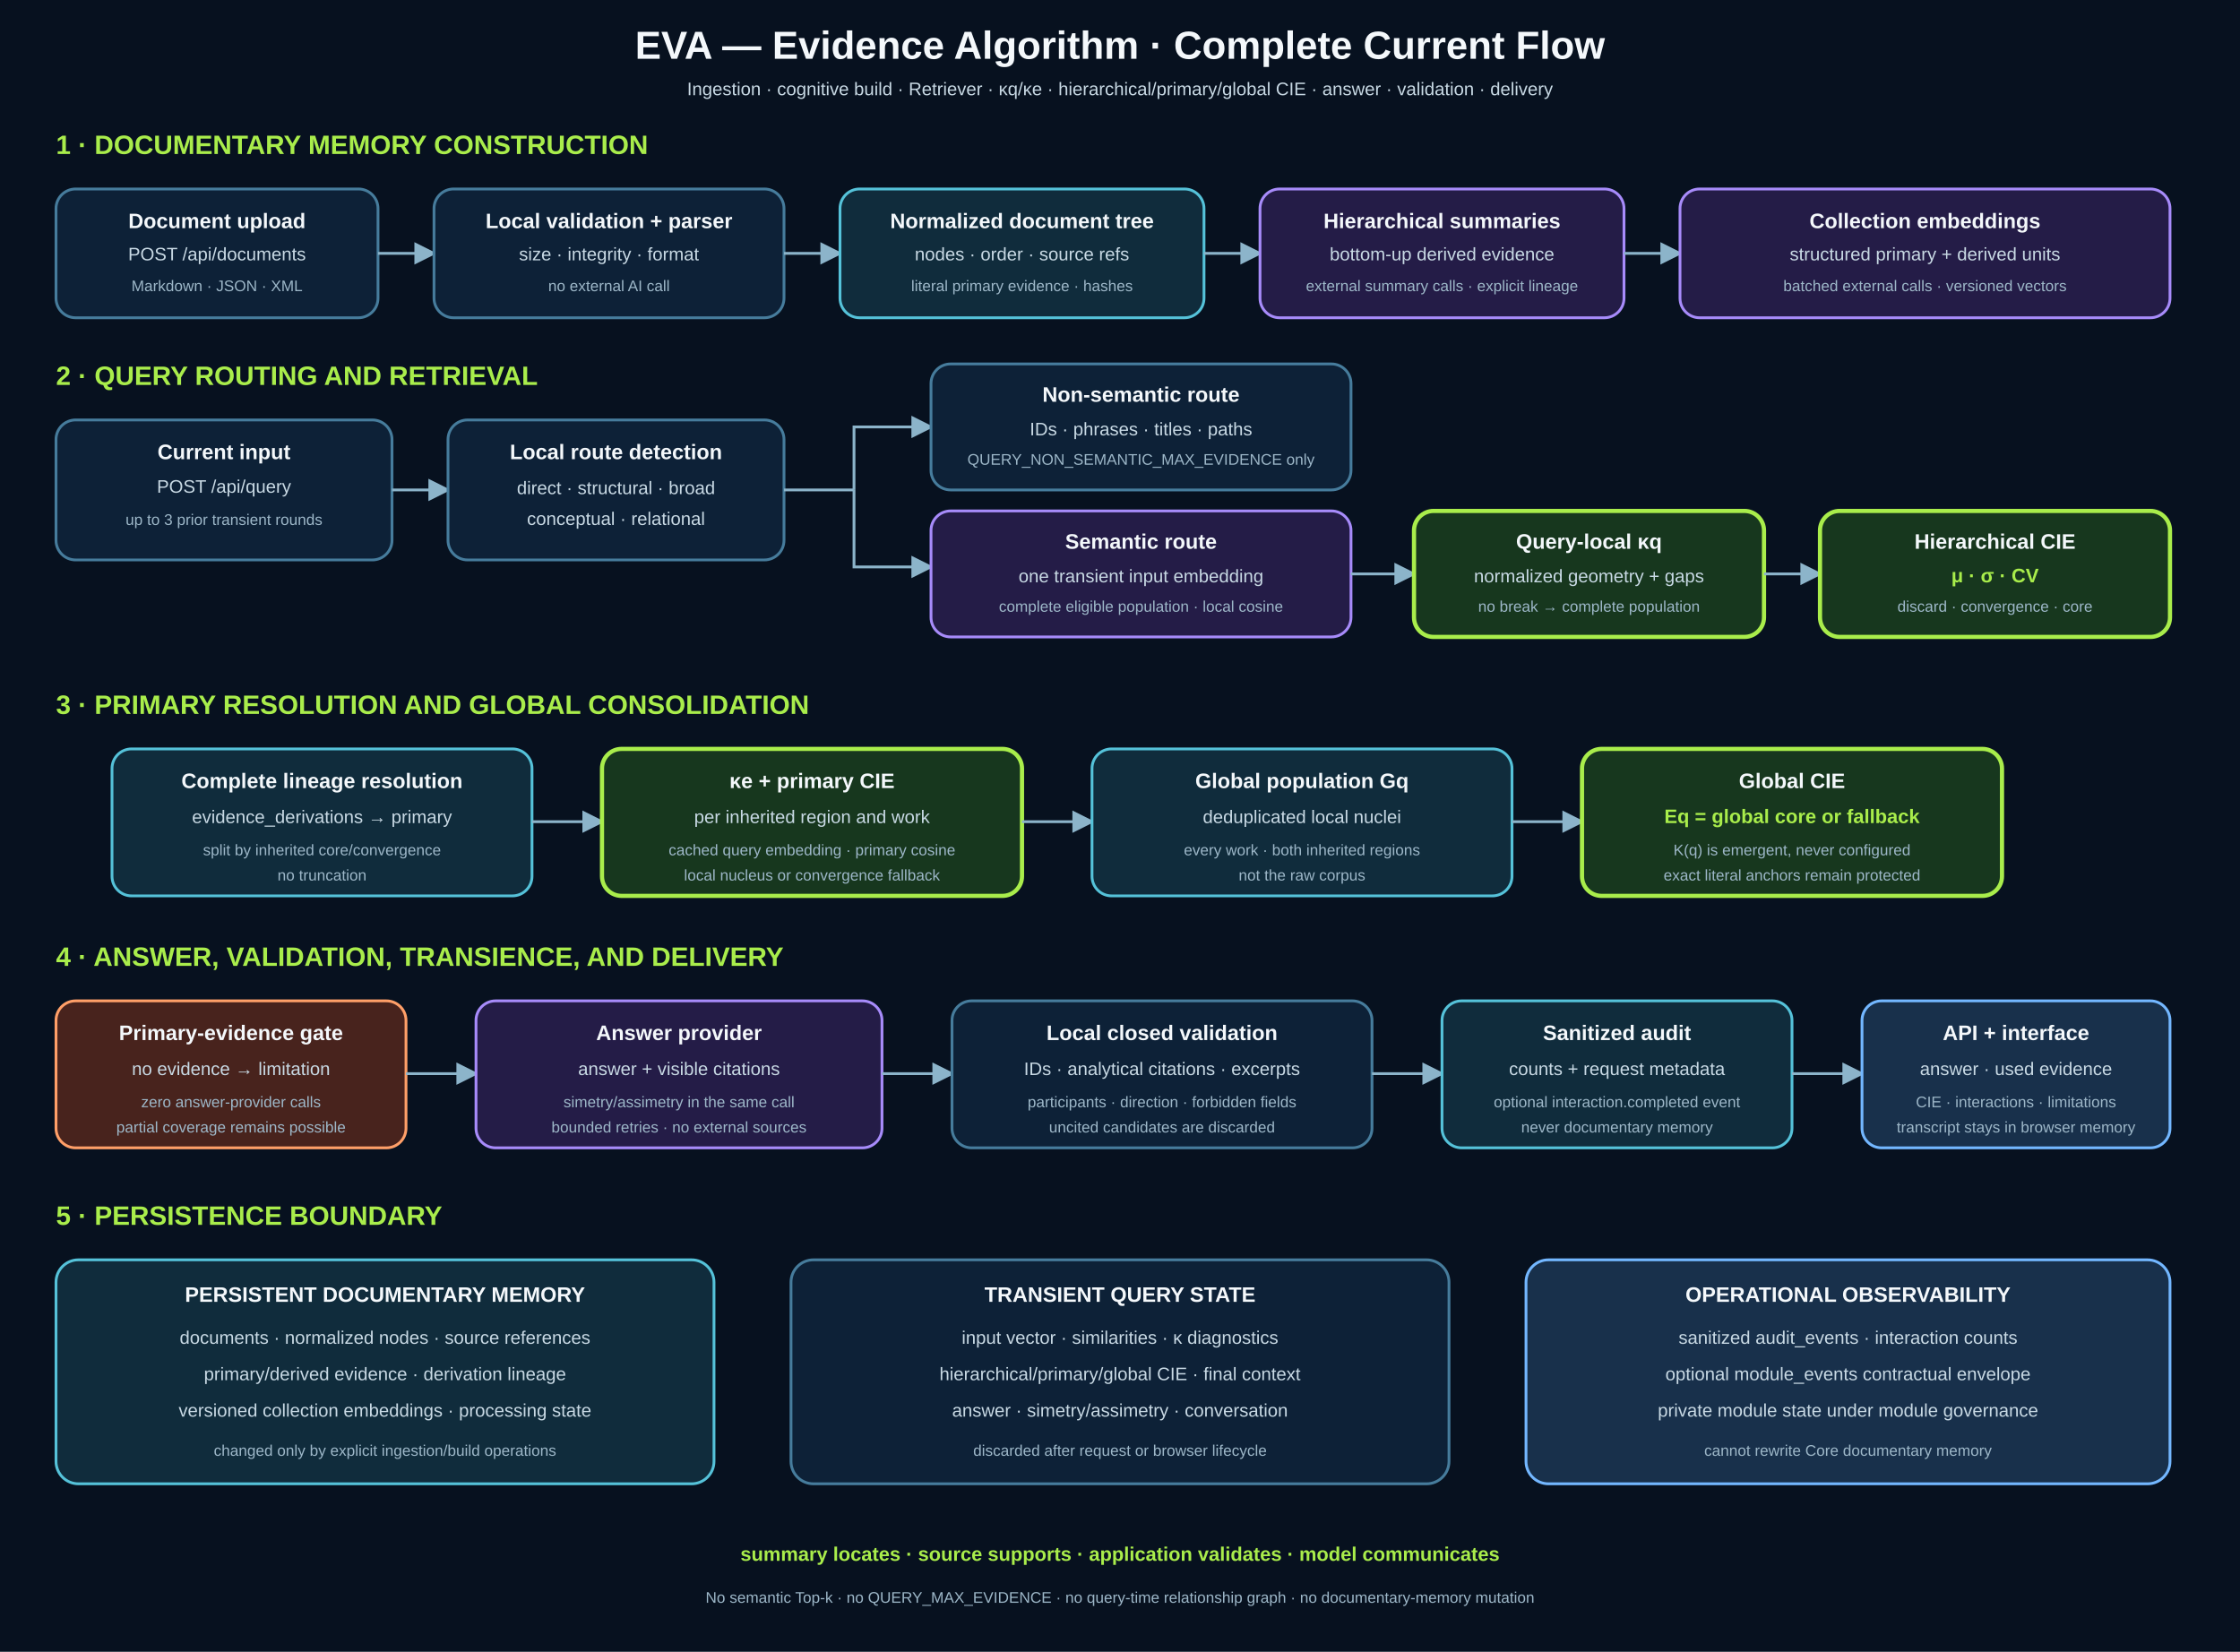
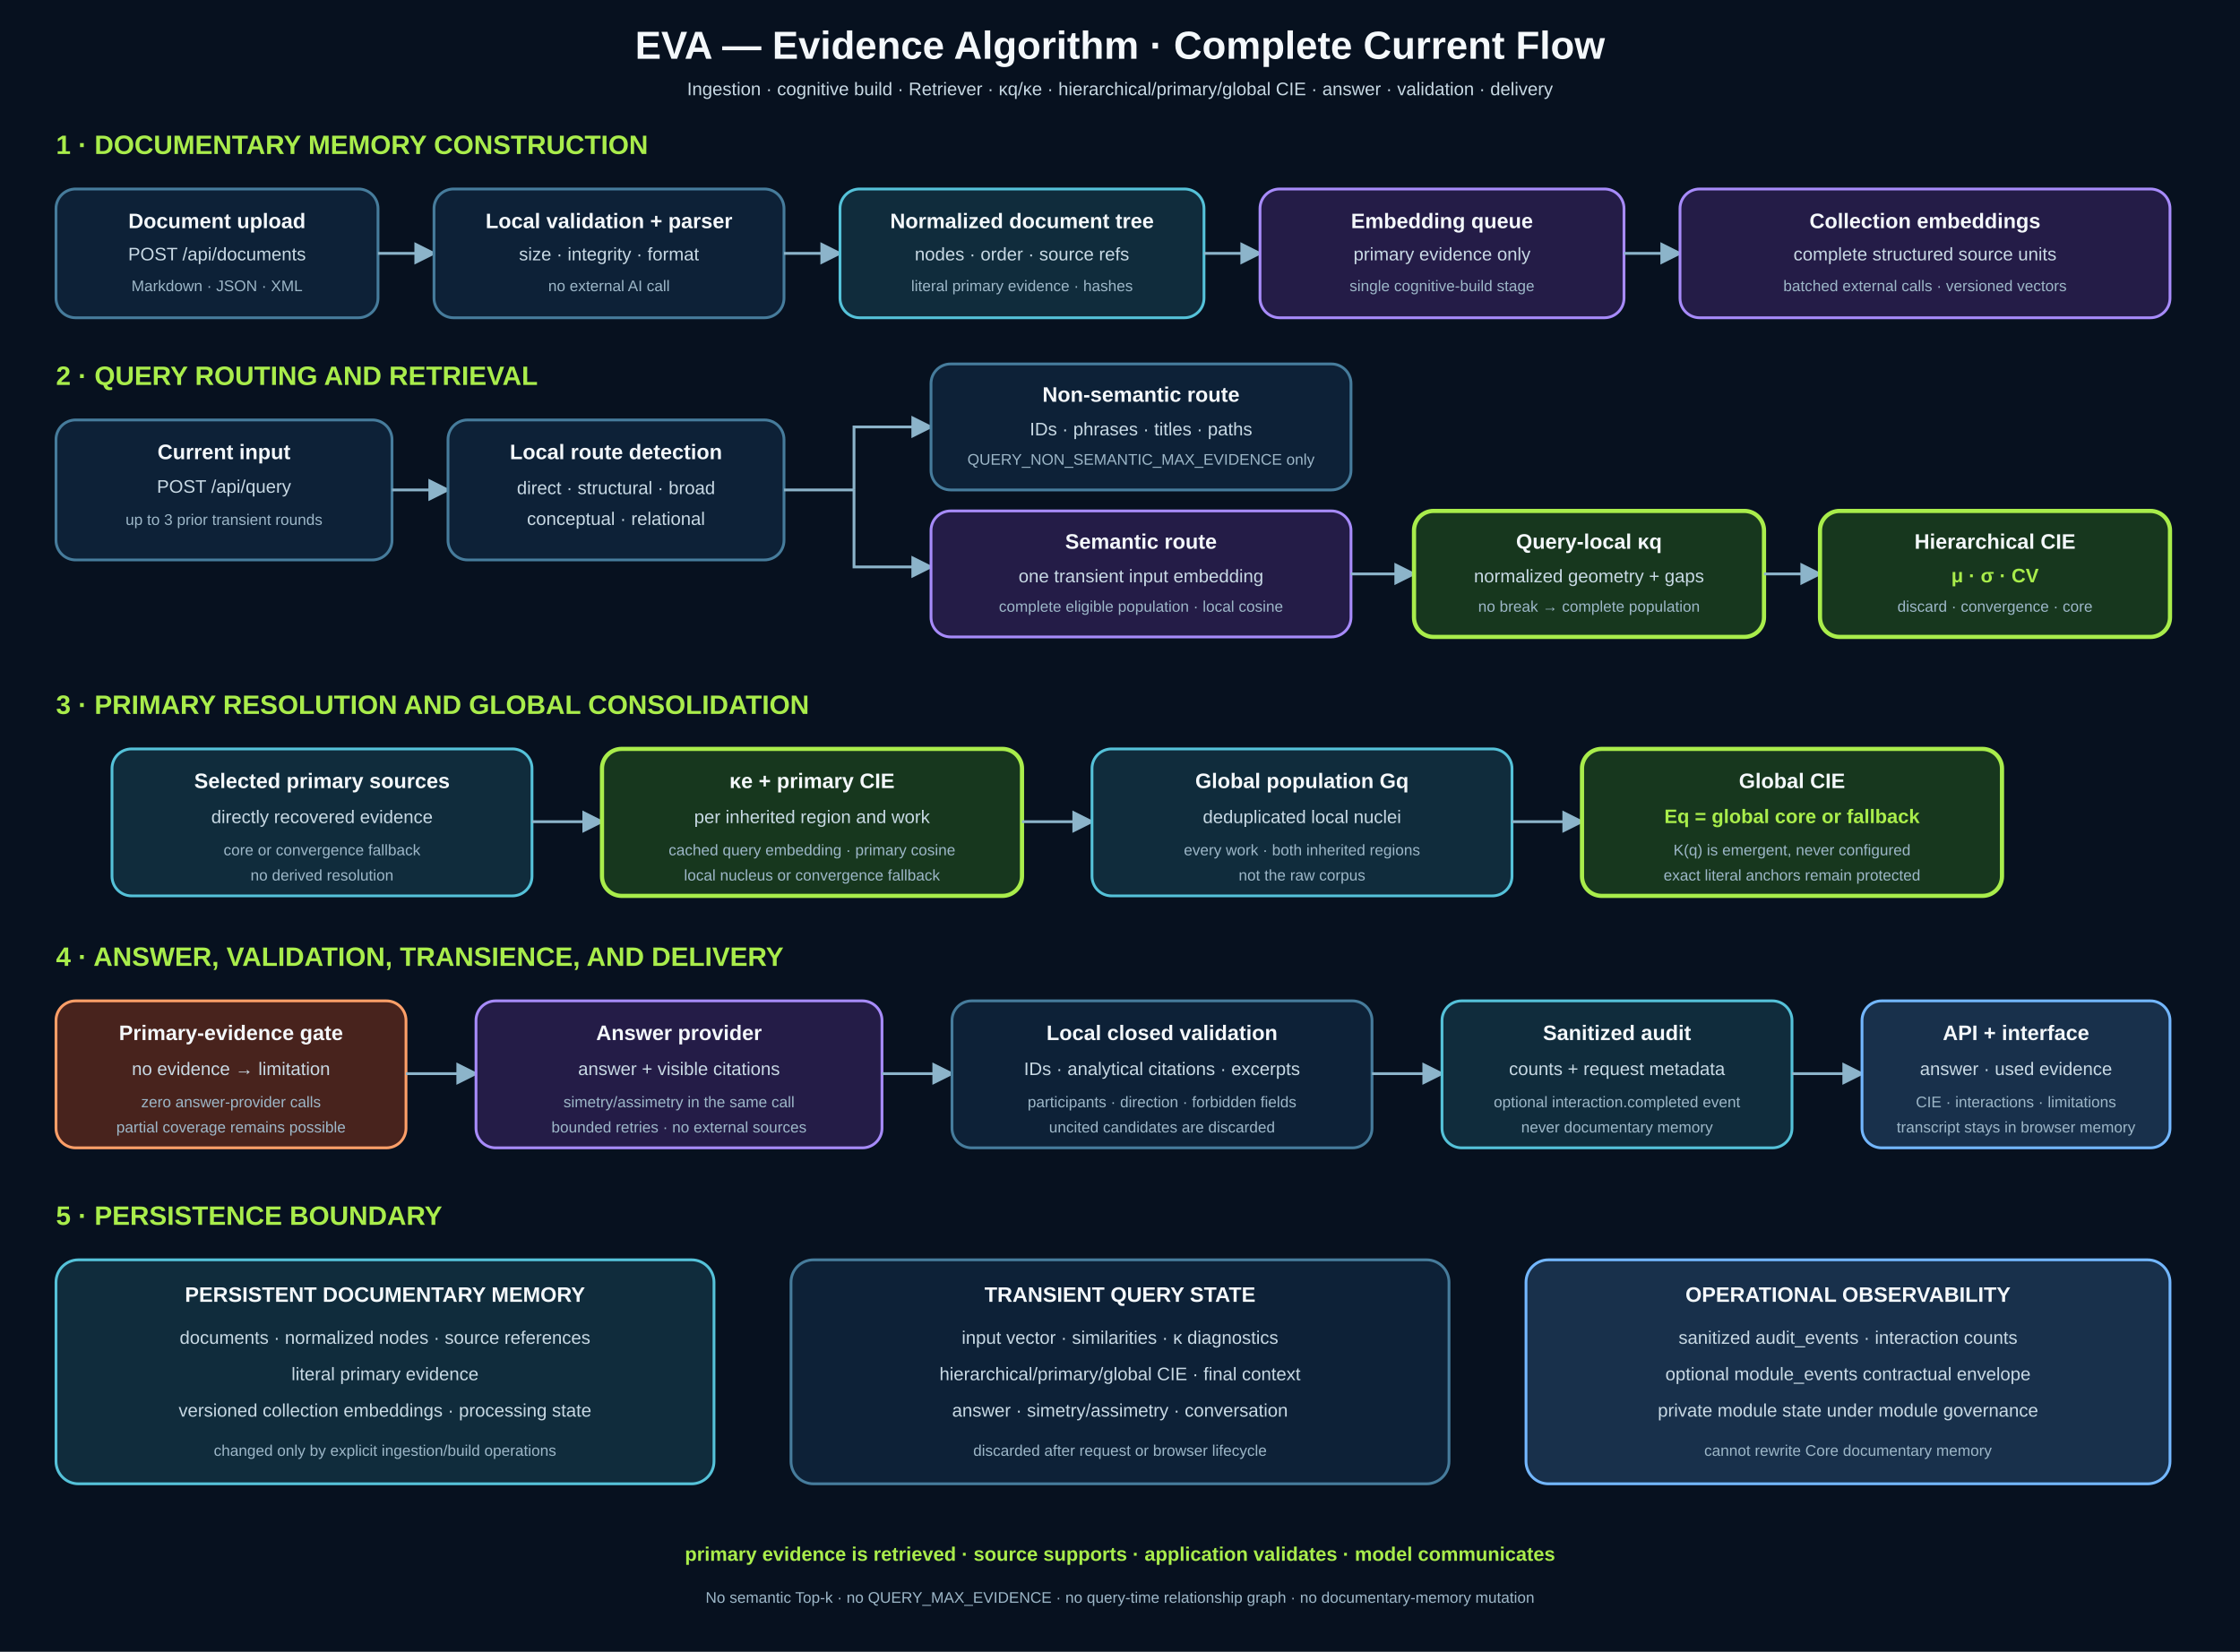
<svg xmlns="http://www.w3.org/2000/svg" width="1600" height="1180" viewBox="0 0 1600 1180" role="img" aria-labelledby="title desc">
  <defs>
    <style>
      .bg{fill:#07111f}.panel{fill:#0d2137;stroke:#467c9c;stroke-width:2}.ai{fill:#241c47;stroke:#a78bfa;stroke-width:2}.cie{fill:#17371e;stroke:#a9ed4b;stroke-width:3}.db{fill:#102c3c;stroke:#55c2d9;stroke-width:2}.warn{fill:#48231d;stroke:#ff9f68;stroke-width:2}.out{fill:#18304b;stroke:#73b7ff;stroke-width:2}.line{fill:none;stroke:#8cb4ca;stroke-width:2;marker-end:url(#arrow)}.branch{fill:none;stroke:#8cb4ca;stroke-width:2}.title{font:700 28px Arial;fill:#f4f8fb}.section{font:700 19px Arial;fill:#a9ed4b}.label{font:700 15px Arial;fill:#f4f8fb}.text{font:13px Arial;fill:#c8d9e4}.tiny{font:11px Arial;fill:#9db7c8}.accent{font:700 14px Arial;fill:#a9ed4b}
    </style>
    <marker id="arrow" markerWidth="8" markerHeight="8" refX="7" refY="4" orient="auto">
      <path d="M0 0L8 4L0 8Z" fill="#8cb4ca" />
    </marker>
  </defs>
  <rect width="1600" height="1180" class="bg" />
  <text x="800" y="42" text-anchor="middle" class="title">EVA — Evidence Algorithm · Complete Current Flow</text>
  <text x="800" y="68" text-anchor="middle" class="text">Ingestion · cognitive build · Retriever · κq/κe · hierarchical/primary/global CIE · answer · validation · delivery</text>
  <text x="40" y="110" class="section">1 · DOCUMENTARY MEMORY CONSTRUCTION</text>
  <g transform="translate(40 135)">
    <rect width="230" height="92" rx="14" class="panel" />
    <text x="115" y="28" text-anchor="middle" class="label">Document upload</text>
    <text x="115" y="51" text-anchor="middle" class="text">POST /api/documents</text>
    <text x="115" y="73" text-anchor="middle" class="tiny">Markdown · JSON · XML</text>
  </g>
  <path d="M270 181H310" class="line" />
  <g transform="translate(310 135)">
    <rect width="250" height="92" rx="14" class="panel" />
    <text x="125" y="28" text-anchor="middle" class="label">Local validation + parser</text>
    <text x="125" y="51" text-anchor="middle" class="text">size · integrity · format</text>
    <text x="125" y="73" text-anchor="middle" class="tiny">no external AI call</text>
  </g>
  <path d="M560 181H600" class="line" />
  <g transform="translate(600 135)">
    <rect width="260" height="92" rx="14" class="db" />
    <text x="130" y="28" text-anchor="middle" class="label">Normalized document tree</text>
    <text x="130" y="51" text-anchor="middle" class="text">nodes · order · source refs</text>
    <text x="130" y="73" text-anchor="middle" class="tiny">literal primary evidence · hashes</text>
  </g>
  <path d="M860 181H900" class="line" />
  <g transform="translate(900 135)">
    <rect width="260" height="92" rx="14" class="ai" />
-     <text x="130" y="28" text-anchor="middle" class="label">Hierarchical summaries</text>
-     <text x="130" y="51" text-anchor="middle" class="text">bottom-up derived evidence</text>
-     <text x="130" y="73" text-anchor="middle" class="tiny">external summary calls · explicit lineage</text>
+     <text x="130" y="28" text-anchor="middle" class="label">Embedding queue</text>
+     <text x="130" y="51" text-anchor="middle" class="text">primary evidence only</text>
+     <text x="130" y="73" text-anchor="middle" class="tiny">single cognitive-build stage</text>
  </g>
  <path d="M1160 181H1200" class="line" />
  <g transform="translate(1200 135)">
    <rect width="350" height="92" rx="14" class="ai" />
    <text x="175" y="28" text-anchor="middle" class="label">Collection embeddings</text>
-     <text x="175" y="51" text-anchor="middle" class="text">structured primary + derived units</text>
+     <text x="175" y="51" text-anchor="middle" class="text">complete structured source units</text>
    <text x="175" y="73" text-anchor="middle" class="tiny">batched external calls · versioned vectors</text>
  </g>
  <text x="40" y="275" class="section">2 · QUERY ROUTING AND RETRIEVAL</text>
  <g transform="translate(40 300)">
    <rect width="240" height="100" rx="14" class="panel" />
    <text x="120" y="28" text-anchor="middle" class="label">Current input</text>
    <text x="120" y="52" text-anchor="middle" class="text">POST /api/query</text>
    <text x="120" y="75" text-anchor="middle" class="tiny">up to 3 prior transient rounds</text>
  </g>
  <path d="M280 350H320" class="line" />
  <g transform="translate(320 300)">
    <rect width="240" height="100" rx="14" class="panel" />
    <text x="120" y="28" text-anchor="middle" class="label">Local route detection</text>
    <text x="120" y="53" text-anchor="middle" class="text">direct · structural · broad</text>
    <text x="120" y="75" text-anchor="middle" class="text">conceptual · relational</text>
  </g>
  <path d="M560 350H610" class="branch" />
  <path d="M610 350V305H665" class="line" />
  <path d="M610 350V405H665" class="line" />
  <g transform="translate(665 260)">
    <rect width="300" height="90" rx="14" class="panel" />
    <text x="150" y="27" text-anchor="middle" class="label">Non-semantic route</text>
    <text x="150" y="51" text-anchor="middle" class="text">IDs · phrases · titles · paths</text>
    <text x="150" y="72" text-anchor="middle" class="tiny">QUERY_NON_SEMANTIC_MAX_EVIDENCE only</text>
  </g>
  <g transform="translate(665 365)">
    <rect width="300" height="90" rx="14" class="ai" />
    <text x="150" y="27" text-anchor="middle" class="label">Semantic route</text>
    <text x="150" y="51" text-anchor="middle" class="text">one transient input embedding</text>
    <text x="150" y="72" text-anchor="middle" class="tiny">complete eligible population · local cosine</text>
  </g>
  <path d="M965 410H1010" class="line" />
  <g transform="translate(1010 365)">
    <rect width="250" height="90" rx="14" class="cie" />
    <text x="125" y="27" text-anchor="middle" class="label">Query-local κq</text>
    <text x="125" y="51" text-anchor="middle" class="text">normalized geometry + gaps</text>
    <text x="125" y="72" text-anchor="middle" class="tiny">no break → complete population</text>
  </g>
  <path d="M1260 410H1300" class="line" />
  <g transform="translate(1300 365)">
    <rect width="250" height="90" rx="14" class="cie" />
    <text x="125" y="27" text-anchor="middle" class="label">Hierarchical CIE</text>
    <text x="125" y="51" text-anchor="middle" class="accent">μ · σ · CV</text>
    <text x="125" y="72" text-anchor="middle" class="tiny">discard · convergence · core</text>
  </g>
  <text x="40" y="510" class="section">3 · PRIMARY RESOLUTION AND GLOBAL CONSOLIDATION</text>
  <g transform="translate(80 535)">
    <rect width="300" height="105" rx="14" class="db" />
-     <text x="150" y="28" text-anchor="middle" class="label">Complete lineage resolution</text>
-     <text x="150" y="53" text-anchor="middle" class="text">evidence_derivations → primary</text>
-     <text x="150" y="76" text-anchor="middle" class="tiny">split by inherited core/convergence</text>
-     <text x="150" y="94" text-anchor="middle" class="tiny">no truncation</text>
+     <text x="150" y="28" text-anchor="middle" class="label">Selected primary sources</text>
+     <text x="150" y="53" text-anchor="middle" class="text">directly recovered evidence</text>
+     <text x="150" y="76" text-anchor="middle" class="tiny">core or convergence fallback</text>
+     <text x="150" y="94" text-anchor="middle" class="tiny">no derived resolution</text>
  </g>
  <path d="M380 587H430" class="line" />
  <g transform="translate(430 535)">
    <rect width="300" height="105" rx="14" class="cie" />
    <text x="150" y="28" text-anchor="middle" class="label">κe + primary CIE</text>
    <text x="150" y="53" text-anchor="middle" class="text">per inherited region and work</text>
    <text x="150" y="76" text-anchor="middle" class="tiny">cached query embedding · primary cosine</text>
    <text x="150" y="94" text-anchor="middle" class="tiny">local nucleus or convergence fallback</text>
  </g>
  <path d="M730 587H780" class="line" />
  <g transform="translate(780 535)">
    <rect width="300" height="105" rx="14" class="db" />
    <text x="150" y="28" text-anchor="middle" class="label">Global population Gq</text>
    <text x="150" y="53" text-anchor="middle" class="text">deduplicated local nuclei</text>
    <text x="150" y="76" text-anchor="middle" class="tiny">every work · both inherited regions</text>
    <text x="150" y="94" text-anchor="middle" class="tiny">not the raw corpus</text>
  </g>
  <path d="M1080 587H1130" class="line" />
  <g transform="translate(1130 535)">
    <rect width="300" height="105" rx="14" class="cie" />
    <text x="150" y="28" text-anchor="middle" class="label">Global CIE</text>
    <text x="150" y="53" text-anchor="middle" class="accent">Eq = global core or fallback</text>
    <text x="150" y="76" text-anchor="middle" class="tiny">K(q) is emergent, never configured</text>
    <text x="150" y="94" text-anchor="middle" class="tiny">exact literal anchors remain protected</text>
  </g>
  <text x="40" y="690" class="section">4 · ANSWER, VALIDATION, TRANSIENCE, AND DELIVERY</text>
  <g transform="translate(40 715)">
    <rect width="250" height="105" rx="14" class="warn" />
    <text x="125" y="28" text-anchor="middle" class="label">Primary-evidence gate</text>
    <text x="125" y="53" text-anchor="middle" class="text">no evidence → limitation</text>
    <text x="125" y="76" text-anchor="middle" class="tiny">zero answer-provider calls</text>
    <text x="125" y="94" text-anchor="middle" class="tiny">partial coverage remains possible</text>
  </g>
  <path d="M290 767H340" class="line" />
  <g transform="translate(340 715)">
    <rect width="290" height="105" rx="14" class="ai" />
    <text x="145" y="28" text-anchor="middle" class="label">Answer provider</text>
    <text x="145" y="53" text-anchor="middle" class="text">answer + visible citations</text>
    <text x="145" y="76" text-anchor="middle" class="tiny">simetry/assimetry in the same call</text>
    <text x="145" y="94" text-anchor="middle" class="tiny">bounded retries · no external sources</text>
  </g>
  <path d="M630 767H680" class="line" />
  <g transform="translate(680 715)">
    <rect width="300" height="105" rx="14" class="panel" />
    <text x="150" y="28" text-anchor="middle" class="label">Local closed validation</text>
    <text x="150" y="53" text-anchor="middle" class="text">IDs · analytical citations · excerpts</text>
    <text x="150" y="76" text-anchor="middle" class="tiny">participants · direction · forbidden fields</text>
    <text x="150" y="94" text-anchor="middle" class="tiny">uncited candidates are discarded</text>
  </g>
  <path d="M980 767H1030" class="line" />
  <g transform="translate(1030 715)">
    <rect width="250" height="105" rx="14" class="db" />
    <text x="125" y="28" text-anchor="middle" class="label">Sanitized audit</text>
    <text x="125" y="53" text-anchor="middle" class="text">counts + request metadata</text>
    <text x="125" y="76" text-anchor="middle" class="tiny">optional interaction.completed event</text>
    <text x="125" y="94" text-anchor="middle" class="tiny">never documentary memory</text>
  </g>
  <path d="M1280 767H1330" class="line" />
  <g transform="translate(1330 715)">
    <rect width="220" height="105" rx="14" class="out" />
    <text x="110" y="28" text-anchor="middle" class="label">API + interface</text>
    <text x="110" y="53" text-anchor="middle" class="text">answer · used evidence</text>
    <text x="110" y="76" text-anchor="middle" class="tiny">CIE · interactions · limitations</text>
    <text x="110" y="94" text-anchor="middle" class="tiny">transcript stays in browser memory</text>
  </g>
  <text x="40" y="875" class="section">5 · PERSISTENCE BOUNDARY</text>
  <g transform="translate(40 900)">
    <rect width="470" height="160" rx="16" class="db" />
    <text x="235" y="30" text-anchor="middle" class="label">PERSISTENT DOCUMENTARY MEMORY</text>
    <text x="235" y="60" text-anchor="middle" class="text">documents · normalized nodes · source references</text>
-     <text x="235" y="86" text-anchor="middle" class="text">primary/derived evidence · derivation lineage</text>
+     <text x="235" y="86" text-anchor="middle" class="text">literal primary evidence</text>
    <text x="235" y="112" text-anchor="middle" class="text">versioned collection embeddings · processing state</text>
    <text x="235" y="140" text-anchor="middle" class="tiny">changed only by explicit ingestion/build operations</text>
  </g>
  <g transform="translate(565 900)">
    <rect width="470" height="160" rx="16" class="panel" />
    <text x="235" y="30" text-anchor="middle" class="label">TRANSIENT QUERY STATE</text>
    <text x="235" y="60" text-anchor="middle" class="text">input vector · similarities · κ diagnostics</text>
    <text x="235" y="86" text-anchor="middle" class="text">hierarchical/primary/global CIE · final context</text>
    <text x="235" y="112" text-anchor="middle" class="text">answer · simetry/assimetry · conversation</text>
    <text x="235" y="140" text-anchor="middle" class="tiny">discarded after request or browser lifecycle</text>
  </g>
  <g transform="translate(1090 900)">
    <rect width="460" height="160" rx="16" class="out" />
    <text x="230" y="30" text-anchor="middle" class="label">OPERATIONAL OBSERVABILITY</text>
    <text x="230" y="60" text-anchor="middle" class="text">sanitized audit_events · interaction counts</text>
    <text x="230" y="86" text-anchor="middle" class="text">optional module_events contractual envelope</text>
    <text x="230" y="112" text-anchor="middle" class="text">private module state under module governance</text>
    <text x="230" y="140" text-anchor="middle" class="tiny">cannot rewrite Core documentary memory</text>
  </g>
-   <text x="800" y="1115" text-anchor="middle" class="accent">summary locates · source supports · application validates · model communicates</text>
+   <text x="800" y="1115" text-anchor="middle" class="accent">primary evidence is retrieved · source supports · application validates · model communicates</text>
  <text x="800" y="1145" text-anchor="middle" class="tiny">No semantic Top-k · no QUERY_MAX_EVIDENCE · no query-time relationship graph · no documentary-memory mutation</text>
</svg>
